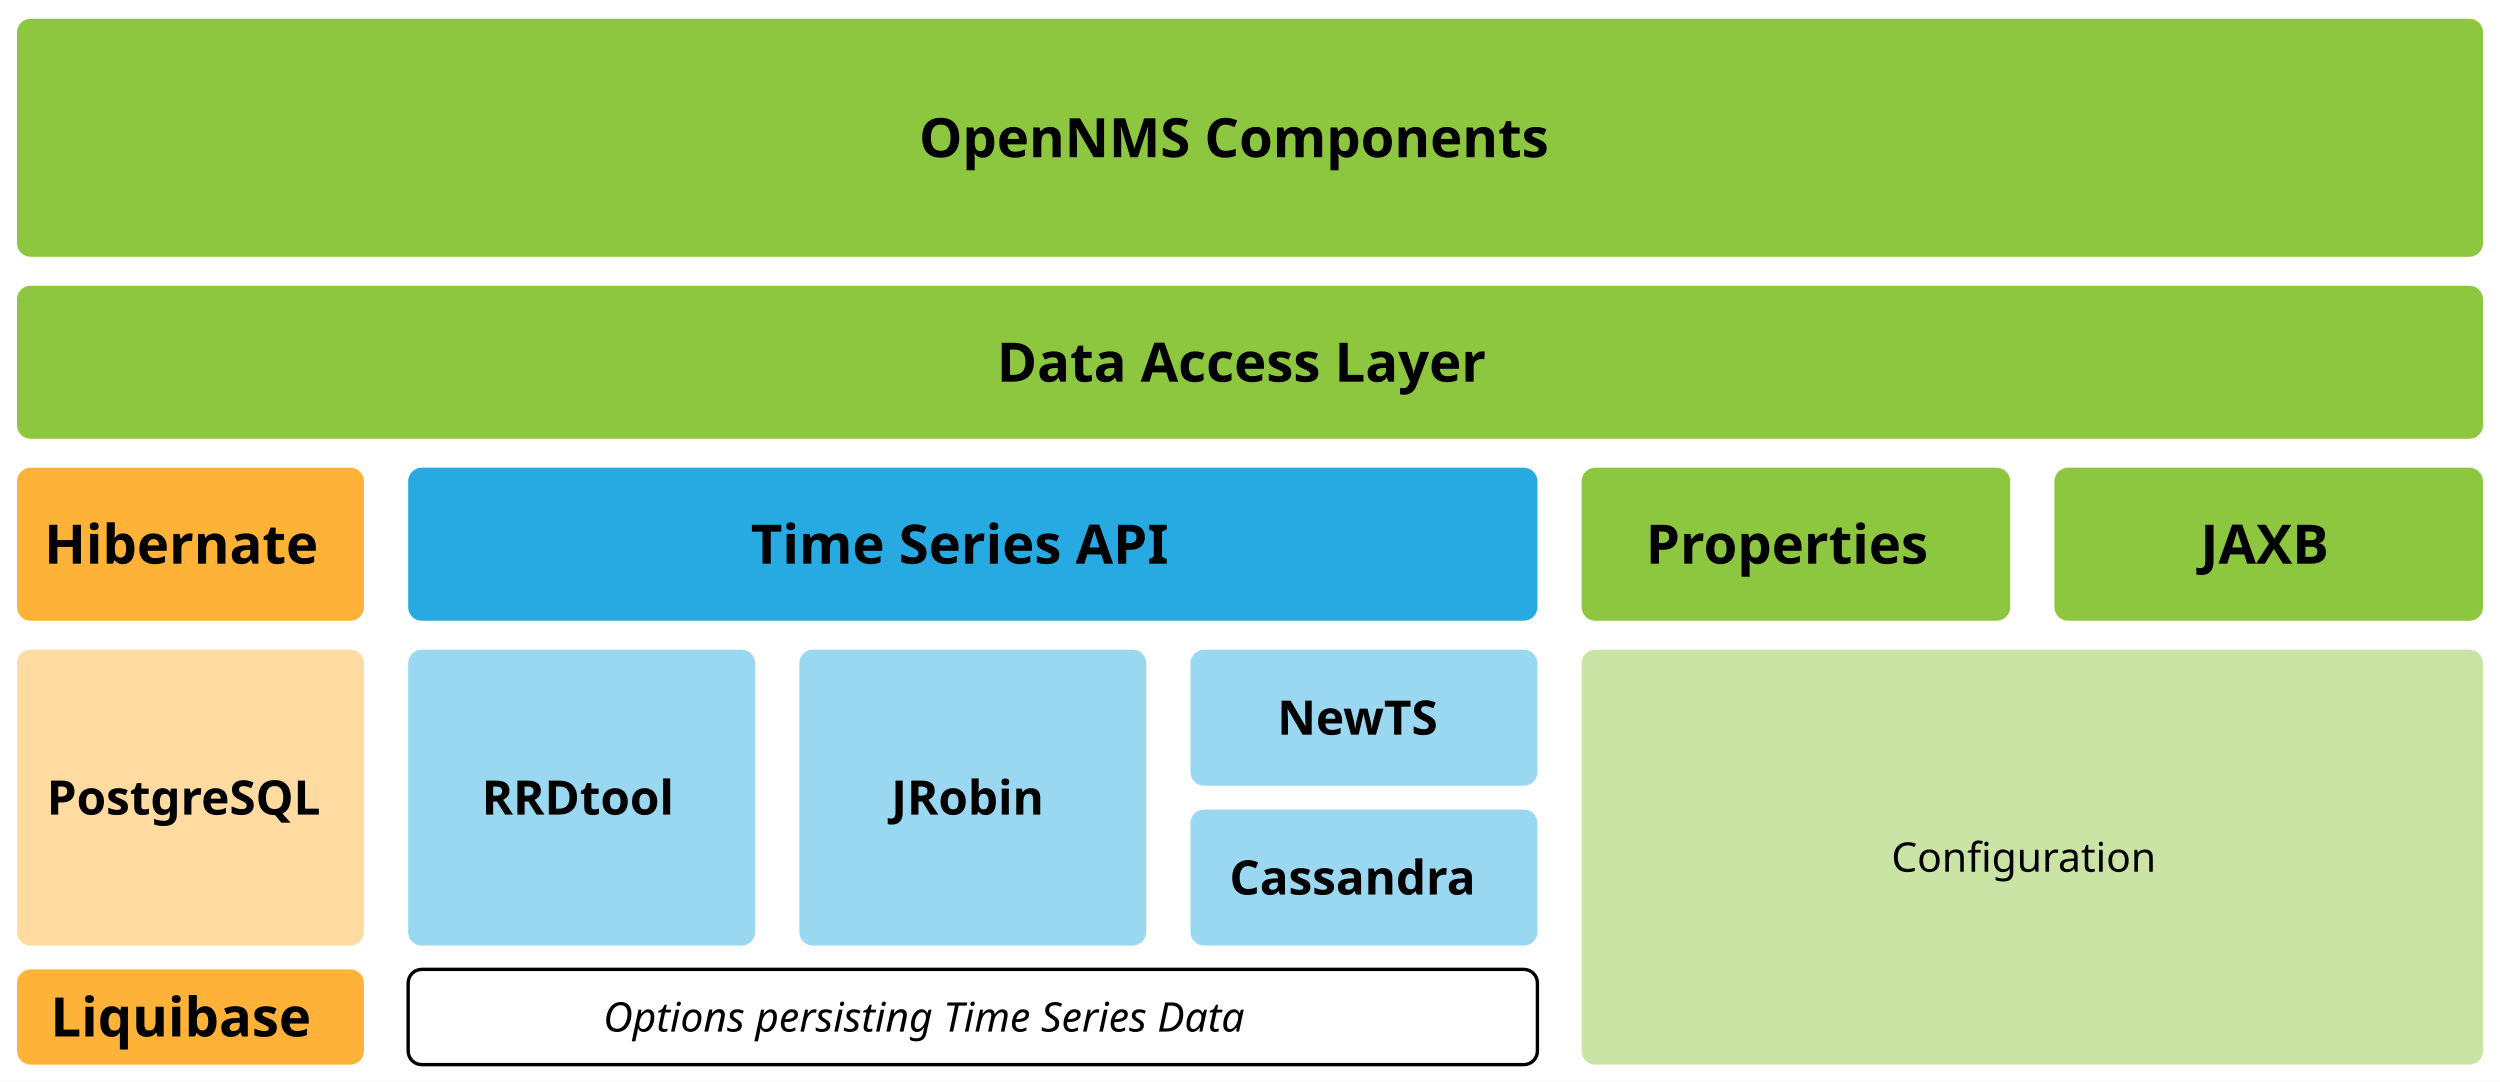
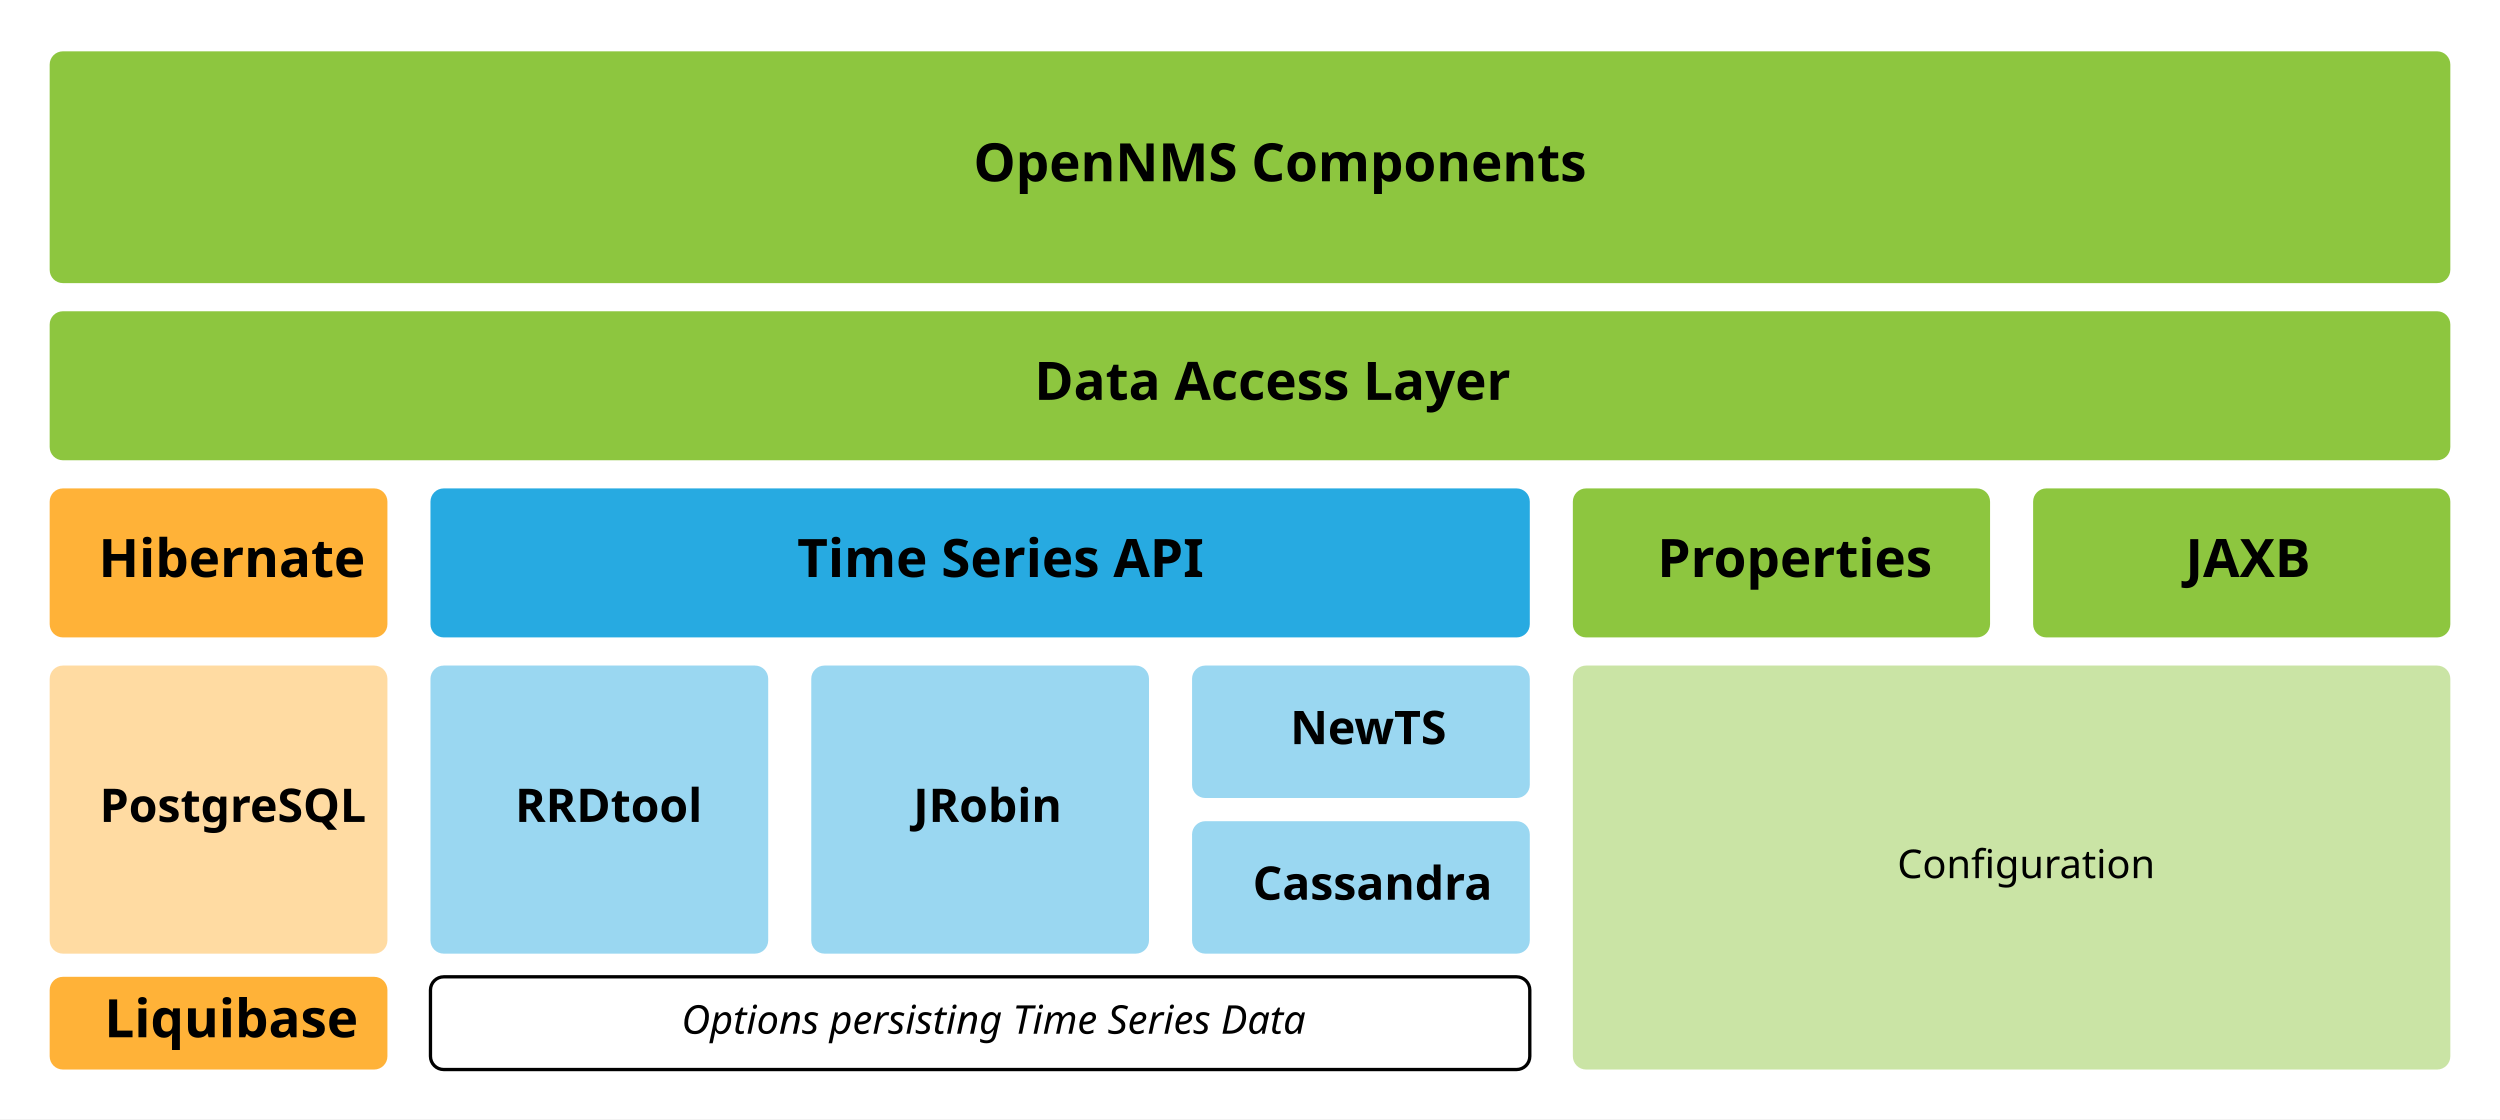
- <svg xmlns="http://www.w3.org/2000/svg" fill-opacity="1" color-rendering="auto" color-interpolation="auto" text-rendering="auto" stroke="black" stroke-linecap="square" width="2205" stroke-miterlimit="10" shape-rendering="auto" stroke-opacity="1" fill="black" stroke-dasharray="none" font-weight="normal" stroke-width="1" height="954" font-family="'Dialog'" font-style="normal" stroke-linejoin="miter" font-size="12px" stroke-dashoffset="0" image-rendering="auto">
+ <svg xmlns="http://www.w3.org/2000/svg" fill-opacity="1" color-rendering="auto" color-interpolation="auto" text-rendering="auto" stroke="black" stroke-linecap="square" width="755" stroke-miterlimit="10" shape-rendering="auto" stroke-opacity="1" fill="black" stroke-dasharray="none" font-weight="normal" stroke-width="1" height="338" font-family="'Dialog'" font-style="normal" stroke-linejoin="miter" font-size="12px" stroke-dashoffset="0" image-rendering="auto">
  <defs id="genericDefs" />
  <g>
    <defs id="defs1">
      <clipPath clipPathUnits="userSpaceOnUse" id="clipPath1">
-         <path d="M0 0 L2205 0 L2205 954 L0 954 L0 0 Z" />
+         <path d="M0 0 L755 0 L755 338 L0 338 L0 0 Z" />
      </clipPath>
      <clipPath clipPathUnits="userSpaceOnUse" id="clipPath2">
-         <path d="M43 278 L778 278 L778 596 L43 596 L43 278 Z" />
+         <path d="M33 268 L788 268 L788 606 L33 606 L33 268 Z" />
      </clipPath>
    </defs>
-     <g fill="white" text-rendering="geometricPrecision" shape-rendering="geometricPrecision" transform="scale(3,3) translate(-43,-278)" stroke="white">
-       <rect x="43" width="735" height="318" y="278" clip-path="url(#clipPath2)" stroke="none" />
+     <g fill="white" text-rendering="geometricPrecision" shape-rendering="geometricPrecision" transform="translate(-33,-268)" stroke="white">
+       <rect x="33" width="755" height="338" y="268" clip-path="url(#clipPath2)" stroke="none" />
    </g>
-     <g fill="rgb(141,198,63)" text-rendering="geometricPrecision" shape-rendering="geometricPrecision" transform="matrix(3,0,0,3,-129,-834)" stroke="rgb(141,198,63)">
+     <g fill="rgb(141,198,63)" text-rendering="geometricPrecision" shape-rendering="geometricPrecision" transform="matrix(1,0,0,1,-33,-268)" stroke="rgb(141,198,63)">
      <rect x="48" y="283.5" clip-path="url(#clipPath2)" width="725" rx="4" ry="4" height="70" stroke="none" />
    </g>
-     <g font-size="16px" stroke-linecap="butt" transform="matrix(3,0,0,3,-129,-834)" text-rendering="geometricPrecision" font-family="'Arvo'" shape-rendering="geometricPrecision" font-weight="bold" stroke-miterlimit="1.45">
-       <text x="313.203" xml:space="preserve" y="324.211" clip-path="url(#clipPath2)" stroke="none">OpenNMS Components</text>
+     <g font-size="16px" stroke-linecap="butt" transform="matrix(1,0,0,1,-33,-268)" text-rendering="geometricPrecision" font-family="'Khula'" shape-rendering="geometricPrecision" font-weight="bold" stroke-miterlimit="1.45">
+       <text x="327.004" xml:space="preserve" y="322.75" clip-path="url(#clipPath2)" stroke="none">OpenNMS Components</text>
    </g>
-     <g transform="matrix(3,0,0,3,-129,-834)" fill-opacity="0.467" fill="rgb(255,178,56)" text-rendering="geometricPrecision" shape-rendering="geometricPrecision" stroke="rgb(255,178,56)" stroke-opacity="0.467">
+     <g transform="matrix(1,0,0,1,-33,-268)" fill-opacity="0.467" fill="rgb(255,178,56)" text-rendering="geometricPrecision" shape-rendering="geometricPrecision" stroke="rgb(255,178,56)" stroke-opacity="0.467">
      <rect x="48" y="469" clip-path="url(#clipPath2)" width="102" rx="4" ry="4" height="87" stroke="none" />
    </g>
-     <g font-size="14px" stroke-linecap="butt" transform="matrix(3,0,0,3,-129,-834)" text-rendering="geometricPrecision" font-family="'Arvo'" shape-rendering="geometricPrecision" font-weight="bold" stroke-miterlimit="1.45">
-       <text x="56.744" xml:space="preserve" y="517.497" clip-path="url(#clipPath2)" stroke="none">PostgreSQL</text>
+     <g font-size="14px" stroke-linecap="butt" transform="matrix(1,0,0,1,-33,-268)" text-rendering="geometricPrecision" font-family="'Khula'" shape-rendering="geometricPrecision" font-weight="bold" stroke-miterlimit="1.45">
+       <text x="63.098" xml:space="preserve" y="516.219" clip-path="url(#clipPath2)" stroke="none">PostgreSQL</text>
    </g>
-     <g transform="matrix(3,0,0,3,-129,-834)" fill-opacity="0.467" fill="rgb(39,170,225)" text-rendering="geometricPrecision" shape-rendering="geometricPrecision" stroke="rgb(39,170,225)" stroke-opacity="0.467">
+     <g transform="matrix(1,0,0,1,-33,-268)" fill-opacity="0.467" fill="rgb(39,170,225)" text-rendering="geometricPrecision" shape-rendering="geometricPrecision" stroke="rgb(39,170,225)" stroke-opacity="0.467">
      <rect x="163" y="469" clip-path="url(#clipPath2)" width="102" rx="4" ry="4" height="87" stroke="none" />
    </g>
-     <g font-size="14px" stroke-linecap="butt" transform="matrix(3,0,0,3,-129,-834)" text-rendering="geometricPrecision" font-family="'Arvo'" shape-rendering="geometricPrecision" font-weight="bold" stroke-miterlimit="1.45">
-       <text x="184.612" xml:space="preserve" y="517.497" clip-path="url(#clipPath2)" stroke="none">RRDtool</text>
+     <g font-size="14px" stroke-linecap="butt" transform="matrix(1,0,0,1,-33,-268)" text-rendering="geometricPrecision" font-family="'Khula'" shape-rendering="geometricPrecision" font-weight="bold" stroke-miterlimit="1.45">
+       <text x="188.564" xml:space="preserve" y="516.219" clip-path="url(#clipPath2)" stroke="none">RRDtool</text>
    </g>
-     <g fill="rgb(255,178,56)" text-rendering="geometricPrecision" shape-rendering="geometricPrecision" transform="matrix(3,0,0,3,-129,-834)" stroke="rgb(255,178,56)">
+     <g fill="rgb(255,178,56)" text-rendering="geometricPrecision" shape-rendering="geometricPrecision" transform="matrix(1,0,0,1,-33,-268)" stroke="rgb(255,178,56)">
      <rect x="48" y="415.5" clip-path="url(#clipPath2)" width="102" rx="4" ry="4" height="45" stroke="none" />
    </g>
-     <g font-size="16px" stroke-linecap="butt" transform="matrix(3,0,0,3,-129,-834)" text-rendering="geometricPrecision" font-family="'Arvo'" shape-rendering="geometricPrecision" font-weight="bold" stroke-miterlimit="1.45">
-       <text x="56.004" xml:space="preserve" y="443.711" clip-path="url(#clipPath2)" stroke="none">Hibernate</text>
+     <g font-size="16px" stroke-linecap="butt" transform="matrix(1,0,0,1,-33,-268)" text-rendering="geometricPrecision" font-family="'Khula'" shape-rendering="geometricPrecision" font-weight="bold" stroke-miterlimit="1.45">
+       <text x="62.762" xml:space="preserve" y="442.25" clip-path="url(#clipPath2)" stroke="none">Hibernate</text>
    </g>
-     <g fill="rgb(39,170,225)" text-rendering="geometricPrecision" shape-rendering="geometricPrecision" transform="matrix(3,0,0,3,-129,-834)" stroke="rgb(39,170,225)">
+     <g fill="rgb(39,170,225)" text-rendering="geometricPrecision" shape-rendering="geometricPrecision" transform="matrix(1,0,0,1,-33,-268)" stroke="rgb(39,170,225)">
      <rect x="163" y="415.5" clip-path="url(#clipPath2)" width="332" rx="4" ry="4" height="45" stroke="none" />
    </g>
-     <g font-size="16px" stroke-linecap="butt" transform="matrix(3,0,0,3,-129,-834)" text-rendering="geometricPrecision" font-family="'Arvo'" shape-rendering="geometricPrecision" font-weight="bold" stroke-miterlimit="1.45">
-       <text x="263.758" xml:space="preserve" y="443.711" clip-path="url(#clipPath2)" stroke="none">Time Series API</text>
+     <g font-size="16px" stroke-linecap="butt" transform="matrix(1,0,0,1,-33,-268)" text-rendering="geometricPrecision" font-family="'Khula'" shape-rendering="geometricPrecision" font-weight="bold" stroke-miterlimit="1.45">
+       <text x="273.769" xml:space="preserve" y="442.25" clip-path="url(#clipPath2)" stroke="none">Time Series API</text>
    </g>
-     <g transform="matrix(3,0,0,3,-129,-834)" fill-opacity="0.467" fill="rgb(39,170,225)" text-rendering="geometricPrecision" shape-rendering="geometricPrecision" stroke="rgb(39,170,225)" stroke-opacity="0.467">
+     <g transform="matrix(1,0,0,1,-33,-268)" fill-opacity="0.467" fill="rgb(39,170,225)" text-rendering="geometricPrecision" shape-rendering="geometricPrecision" stroke="rgb(39,170,225)" stroke-opacity="0.467">
      <rect x="278" y="469" clip-path="url(#clipPath2)" width="102" rx="4" ry="4" height="87" stroke="none" />
    </g>
-     <g font-size="14px" stroke-linecap="butt" transform="matrix(3,0,0,3,-129,-834)" text-rendering="geometricPrecision" font-family="'Arvo'" shape-rendering="geometricPrecision" font-weight="bold" stroke-miterlimit="1.45">
-       <text x="305.019" xml:space="preserve" y="517.497" clip-path="url(#clipPath2)" stroke="none">JRobin</text>
+     <g font-size="14px" stroke-linecap="butt" transform="matrix(1,0,0,1,-33,-268)" text-rendering="geometricPrecision" font-family="'Khula'" shape-rendering="geometricPrecision" font-weight="bold" stroke-miterlimit="1.45">
+       <text x="308.81" xml:space="preserve" y="516.219" clip-path="url(#clipPath2)" stroke="none">JRobin</text>
    </g>
-     <g transform="matrix(3,0,0,3,-129,-834)" fill-opacity="0.467" fill="rgb(39,170,225)" text-rendering="geometricPrecision" shape-rendering="geometricPrecision" stroke="rgb(39,170,225)" stroke-opacity="0.467">
+     <g transform="matrix(1,0,0,1,-33,-268)" fill-opacity="0.467" fill="rgb(39,170,225)" text-rendering="geometricPrecision" shape-rendering="geometricPrecision" stroke="rgb(39,170,225)" stroke-opacity="0.467">
      <rect x="393" y="469" clip-path="url(#clipPath2)" width="102" rx="4" ry="4" height="40" stroke="none" />
    </g>
-     <g font-size="14px" stroke-linecap="butt" transform="matrix(3,0,0,3,-129,-834)" text-rendering="geometricPrecision" font-family="'Arvo'" shape-rendering="geometricPrecision" font-weight="bold" stroke-miterlimit="1.45">
-       <text x="418.512" xml:space="preserve" y="493.997" clip-path="url(#clipPath2)" stroke="none">NewTS</text>
+     <g font-size="14px" stroke-linecap="butt" transform="matrix(1,0,0,1,-33,-268)" text-rendering="geometricPrecision" font-family="'Khula'" shape-rendering="geometricPrecision" font-weight="bold" stroke-miterlimit="1.45">
+       <text x="422.648" xml:space="preserve" y="492.719" clip-path="url(#clipPath2)" stroke="none">NewTS</text>
    </g>
-     <g fill="rgb(141,198,63)" text-rendering="geometricPrecision" shape-rendering="geometricPrecision" transform="matrix(3,0,0,3,-129,-834)" stroke="rgb(141,198,63)">
+     <g fill="rgb(141,198,63)" text-rendering="geometricPrecision" shape-rendering="geometricPrecision" transform="matrix(1,0,0,1,-33,-268)" stroke="rgb(141,198,63)">
      <rect x="508" y="415.5" clip-path="url(#clipPath2)" width="126" rx="4" ry="4" height="45" stroke="none" />
    </g>
-     <g font-size="16px" stroke-linecap="butt" transform="matrix(3,0,0,3,-129,-834)" text-rendering="geometricPrecision" font-family="'Arvo'" shape-rendering="geometricPrecision" font-weight="bold" stroke-miterlimit="1.45">
-       <text x="526.871" xml:space="preserve" y="443.711" clip-path="url(#clipPath2)" stroke="none">Properties</text>
+     <g font-size="16px" stroke-linecap="butt" transform="matrix(1,0,0,1,-33,-268)" text-rendering="geometricPrecision" font-family="'Khula'" shape-rendering="geometricPrecision" font-weight="bold" stroke-miterlimit="1.45">
+       <text x="533.523" xml:space="preserve" y="442.25" clip-path="url(#clipPath2)" stroke="none">Properties</text>
    </g>
-     <g transform="matrix(3,0,0,3,-129,-834)" fill-opacity="0.467" fill="rgb(141,198,63)" text-rendering="geometricPrecision" shape-rendering="geometricPrecision" stroke="rgb(141,198,63)" stroke-opacity="0.467">
+     <g transform="matrix(1,0,0,1,-33,-268)" fill-opacity="0.467" fill="rgb(141,198,63)" text-rendering="geometricPrecision" shape-rendering="geometricPrecision" stroke="rgb(141,198,63)" stroke-opacity="0.467">
      <rect x="508" y="469" clip-path="url(#clipPath2)" width="265" rx="4" ry="4" height="122" stroke="none" />
    </g>
-     <g text-rendering="geometricPrecision" stroke-miterlimit="1.45" shape-rendering="geometricPrecision" font-family="'Arvo'" transform="matrix(3,0,0,3,-129,-834)" stroke-linecap="butt">
-       <text x="599.068" xml:space="preserve" y="534.283" clip-path="url(#clipPath2)" stroke="none">Configuration</text>
+     <g text-rendering="geometricPrecision" stroke-miterlimit="1.45" shape-rendering="geometricPrecision" font-family="'Khula'" transform="matrix(1,0,0,1,-33,-268)" stroke-linecap="butt">
+       <text x="605.997" xml:space="preserve" y="533.188" clip-path="url(#clipPath2)" stroke="none">Configuration</text>
    </g>
-     <g transform="matrix(3,0,0,3,-129,-834)" fill-opacity="0.467" fill="rgb(39,170,225)" text-rendering="geometricPrecision" shape-rendering="geometricPrecision" stroke="rgb(39,170,225)" stroke-opacity="0.467">
+     <g transform="matrix(1,0,0,1,-33,-268)" fill-opacity="0.467" fill="rgb(39,170,225)" text-rendering="geometricPrecision" shape-rendering="geometricPrecision" stroke="rgb(39,170,225)" stroke-opacity="0.467">
      <rect x="393" y="516" clip-path="url(#clipPath2)" width="102" rx="4" ry="4" height="40" stroke="none" />
    </g>
-     <g font-size="14px" stroke-linecap="butt" transform="matrix(3,0,0,3,-129,-834)" text-rendering="geometricPrecision" font-family="'Arvo'" shape-rendering="geometricPrecision" font-weight="bold" stroke-miterlimit="1.45">
-       <text x="404.461" xml:space="preserve" y="540.997" clip-path="url(#clipPath2)" stroke="none">Cassandra</text>
-       <text x="220.358" font-size="12px" y="581.283" clip-path="url(#clipPath2)" font-style="italic" stroke="none" font-weight="normal" xml:space="preserve">Options persisting Time Series Data</text>
+     <g font-size="14px" stroke-linecap="butt" transform="matrix(1,0,0,1,-33,-268)" text-rendering="geometricPrecision" font-family="'Khula'" shape-rendering="geometricPrecision" font-weight="bold" stroke-miterlimit="1.45">
+       <text x="411.328" xml:space="preserve" y="539.719" clip-path="url(#clipPath2)" stroke="none">Cassandra</text>
+       <text x="238.81" font-size="12px" y="580.188" clip-path="url(#clipPath2)" font-style="italic" stroke="none" font-weight="normal" xml:space="preserve">Options persisting Time Series Data</text>
      <rect x="163" y="563" clip-path="url(#clipPath2)" fill="none" width="332" rx="4" ry="4" height="28" />
    </g>
-     <g fill="rgb(141,198,63)" text-rendering="geometricPrecision" shape-rendering="geometricPrecision" transform="matrix(3,0,0,3,-129,-834)" stroke="rgb(141,198,63)">
+     <g fill="rgb(141,198,63)" text-rendering="geometricPrecision" shape-rendering="geometricPrecision" transform="matrix(1,0,0,1,-33,-268)" stroke="rgb(141,198,63)">
      <rect x="48" y="362" clip-path="url(#clipPath2)" width="725" rx="4" ry="4" height="45" stroke="none" />
    </g>
-     <g font-size="16px" stroke-linecap="butt" transform="matrix(3,0,0,3,-129,-834)" text-rendering="geometricPrecision" font-family="'Arvo'" shape-rendering="geometricPrecision" font-weight="bold" stroke-miterlimit="1.45">
-       <text x="336.078" xml:space="preserve" y="390.211" clip-path="url(#clipPath2)" stroke="none">Data Access Layer</text>
+     <g font-size="16px" stroke-linecap="butt" transform="matrix(1,0,0,1,-33,-268)" text-rendering="geometricPrecision" font-family="'Khula'" shape-rendering="geometricPrecision" font-weight="bold" stroke-miterlimit="1.45">
+       <text x="345.379" xml:space="preserve" y="388.75" clip-path="url(#clipPath2)" stroke="none">Data Access Layer</text>
    </g>
-     <g fill="rgb(255,178,56)" text-rendering="geometricPrecision" shape-rendering="geometricPrecision" transform="matrix(3,0,0,3,-129,-834)" stroke="rgb(255,178,56)">
+     <g fill="rgb(255,178,56)" text-rendering="geometricPrecision" shape-rendering="geometricPrecision" transform="matrix(1,0,0,1,-33,-268)" stroke="rgb(255,178,56)">
      <rect x="48" y="563" clip-path="url(#clipPath2)" width="102" rx="4" ry="4" height="28" stroke="none" />
    </g>
-     <g font-size="16px" stroke-linecap="butt" transform="matrix(3,0,0,3,-129,-834)" text-rendering="geometricPrecision" font-family="'Arvo'" shape-rendering="geometricPrecision" font-weight="bold" stroke-miterlimit="1.45">
-       <text x="57.82" xml:space="preserve" y="582.711" clip-path="url(#clipPath2)" stroke="none">Liquibase</text>
+     <g font-size="16px" stroke-linecap="butt" transform="matrix(1,0,0,1,-33,-268)" text-rendering="geometricPrecision" font-family="'Khula'" shape-rendering="geometricPrecision" font-weight="bold" stroke-miterlimit="1.45">
+       <text x="64.523" xml:space="preserve" y="581.25" clip-path="url(#clipPath2)" stroke="none">Liquibase</text>
    </g>
-     <g fill="rgb(141,198,63)" text-rendering="geometricPrecision" shape-rendering="geometricPrecision" transform="matrix(3,0,0,3,-129,-834)" stroke="rgb(141,198,63)">
+     <g fill="rgb(141,198,63)" text-rendering="geometricPrecision" shape-rendering="geometricPrecision" transform="matrix(1,0,0,1,-33,-268)" stroke="rgb(141,198,63)">
      <rect x="647" y="415.5" clip-path="url(#clipPath2)" width="126" rx="4" ry="4" height="45" stroke="none" />
    </g>
-     <g font-size="16px" stroke-linecap="butt" transform="matrix(3,0,0,3,-129,-834)" text-rendering="geometricPrecision" font-family="'Arvo'" shape-rendering="geometricPrecision" font-weight="bold" stroke-miterlimit="1.45">
-       <text x="689.922" xml:space="preserve" y="443.711" clip-path="url(#clipPath2)" stroke="none">JAXB</text>
+     <g font-size="16px" stroke-linecap="butt" transform="matrix(1,0,0,1,-33,-268)" text-rendering="geometricPrecision" font-family="'Khula'" shape-rendering="geometricPrecision" font-weight="bold" stroke-miterlimit="1.45">
+       <text x="693.012" xml:space="preserve" y="442.25" clip-path="url(#clipPath2)" stroke="none">JAXB</text>
    </g>
  </g>
</svg>
